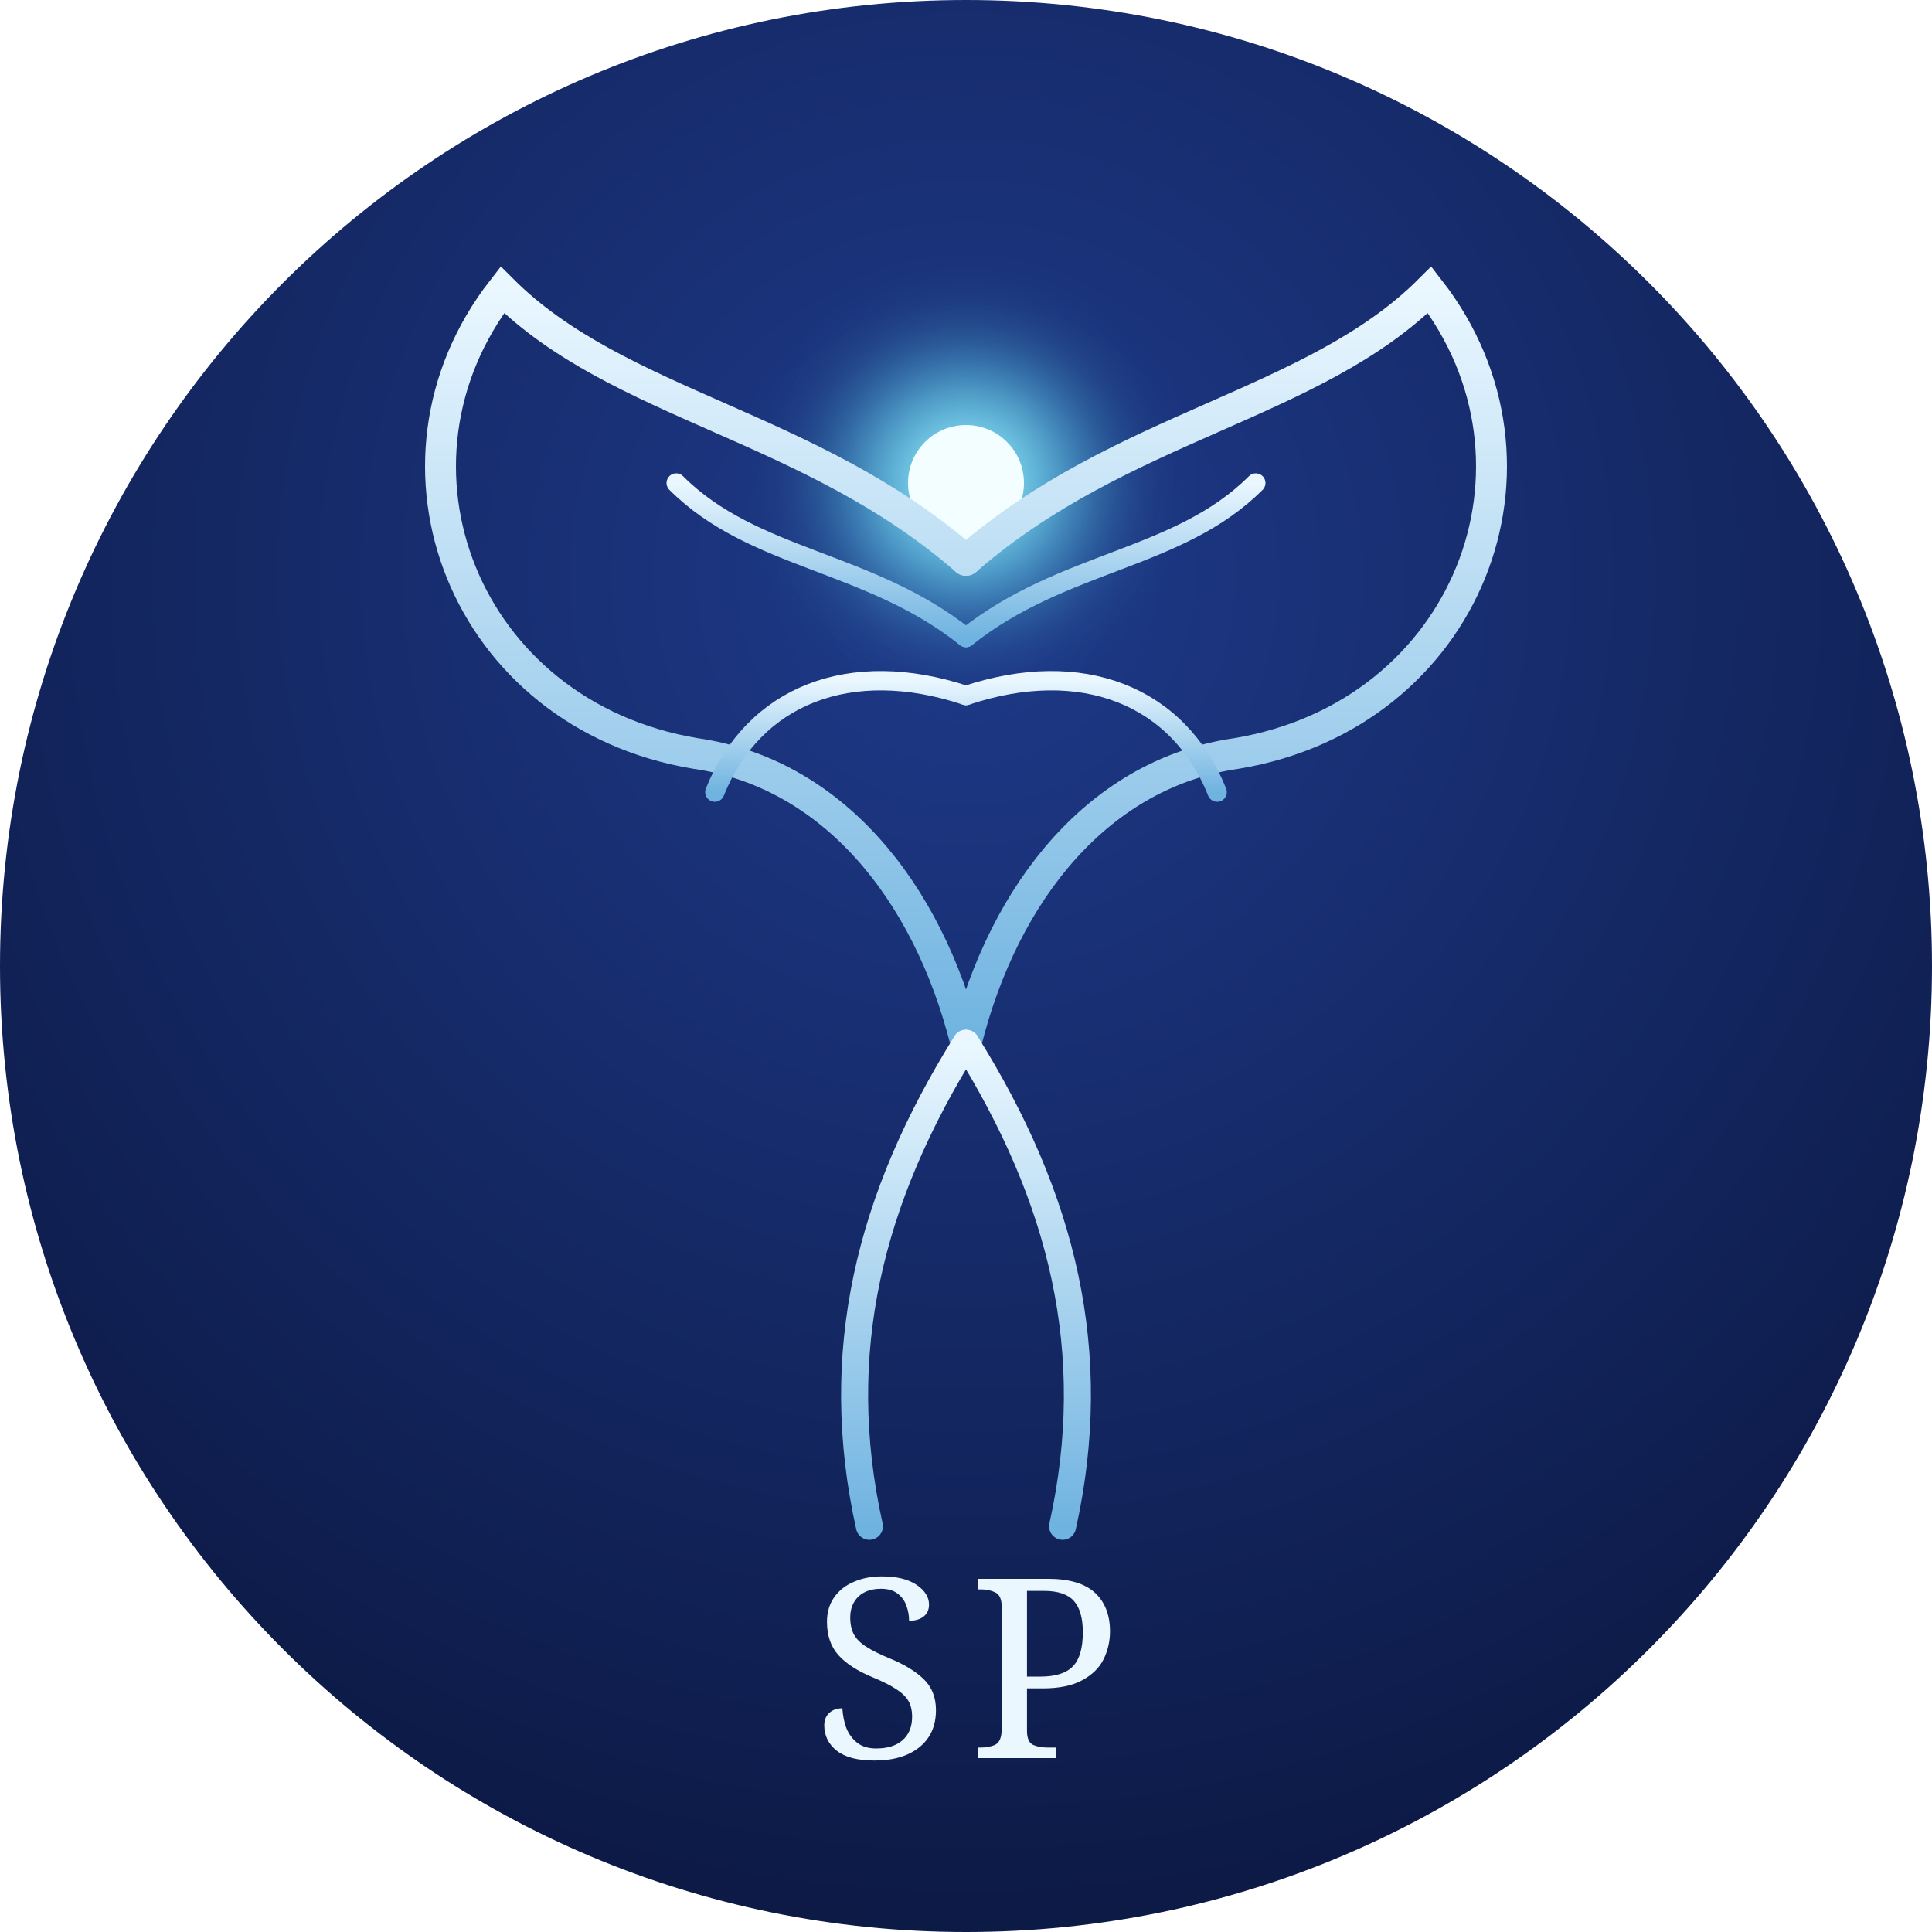
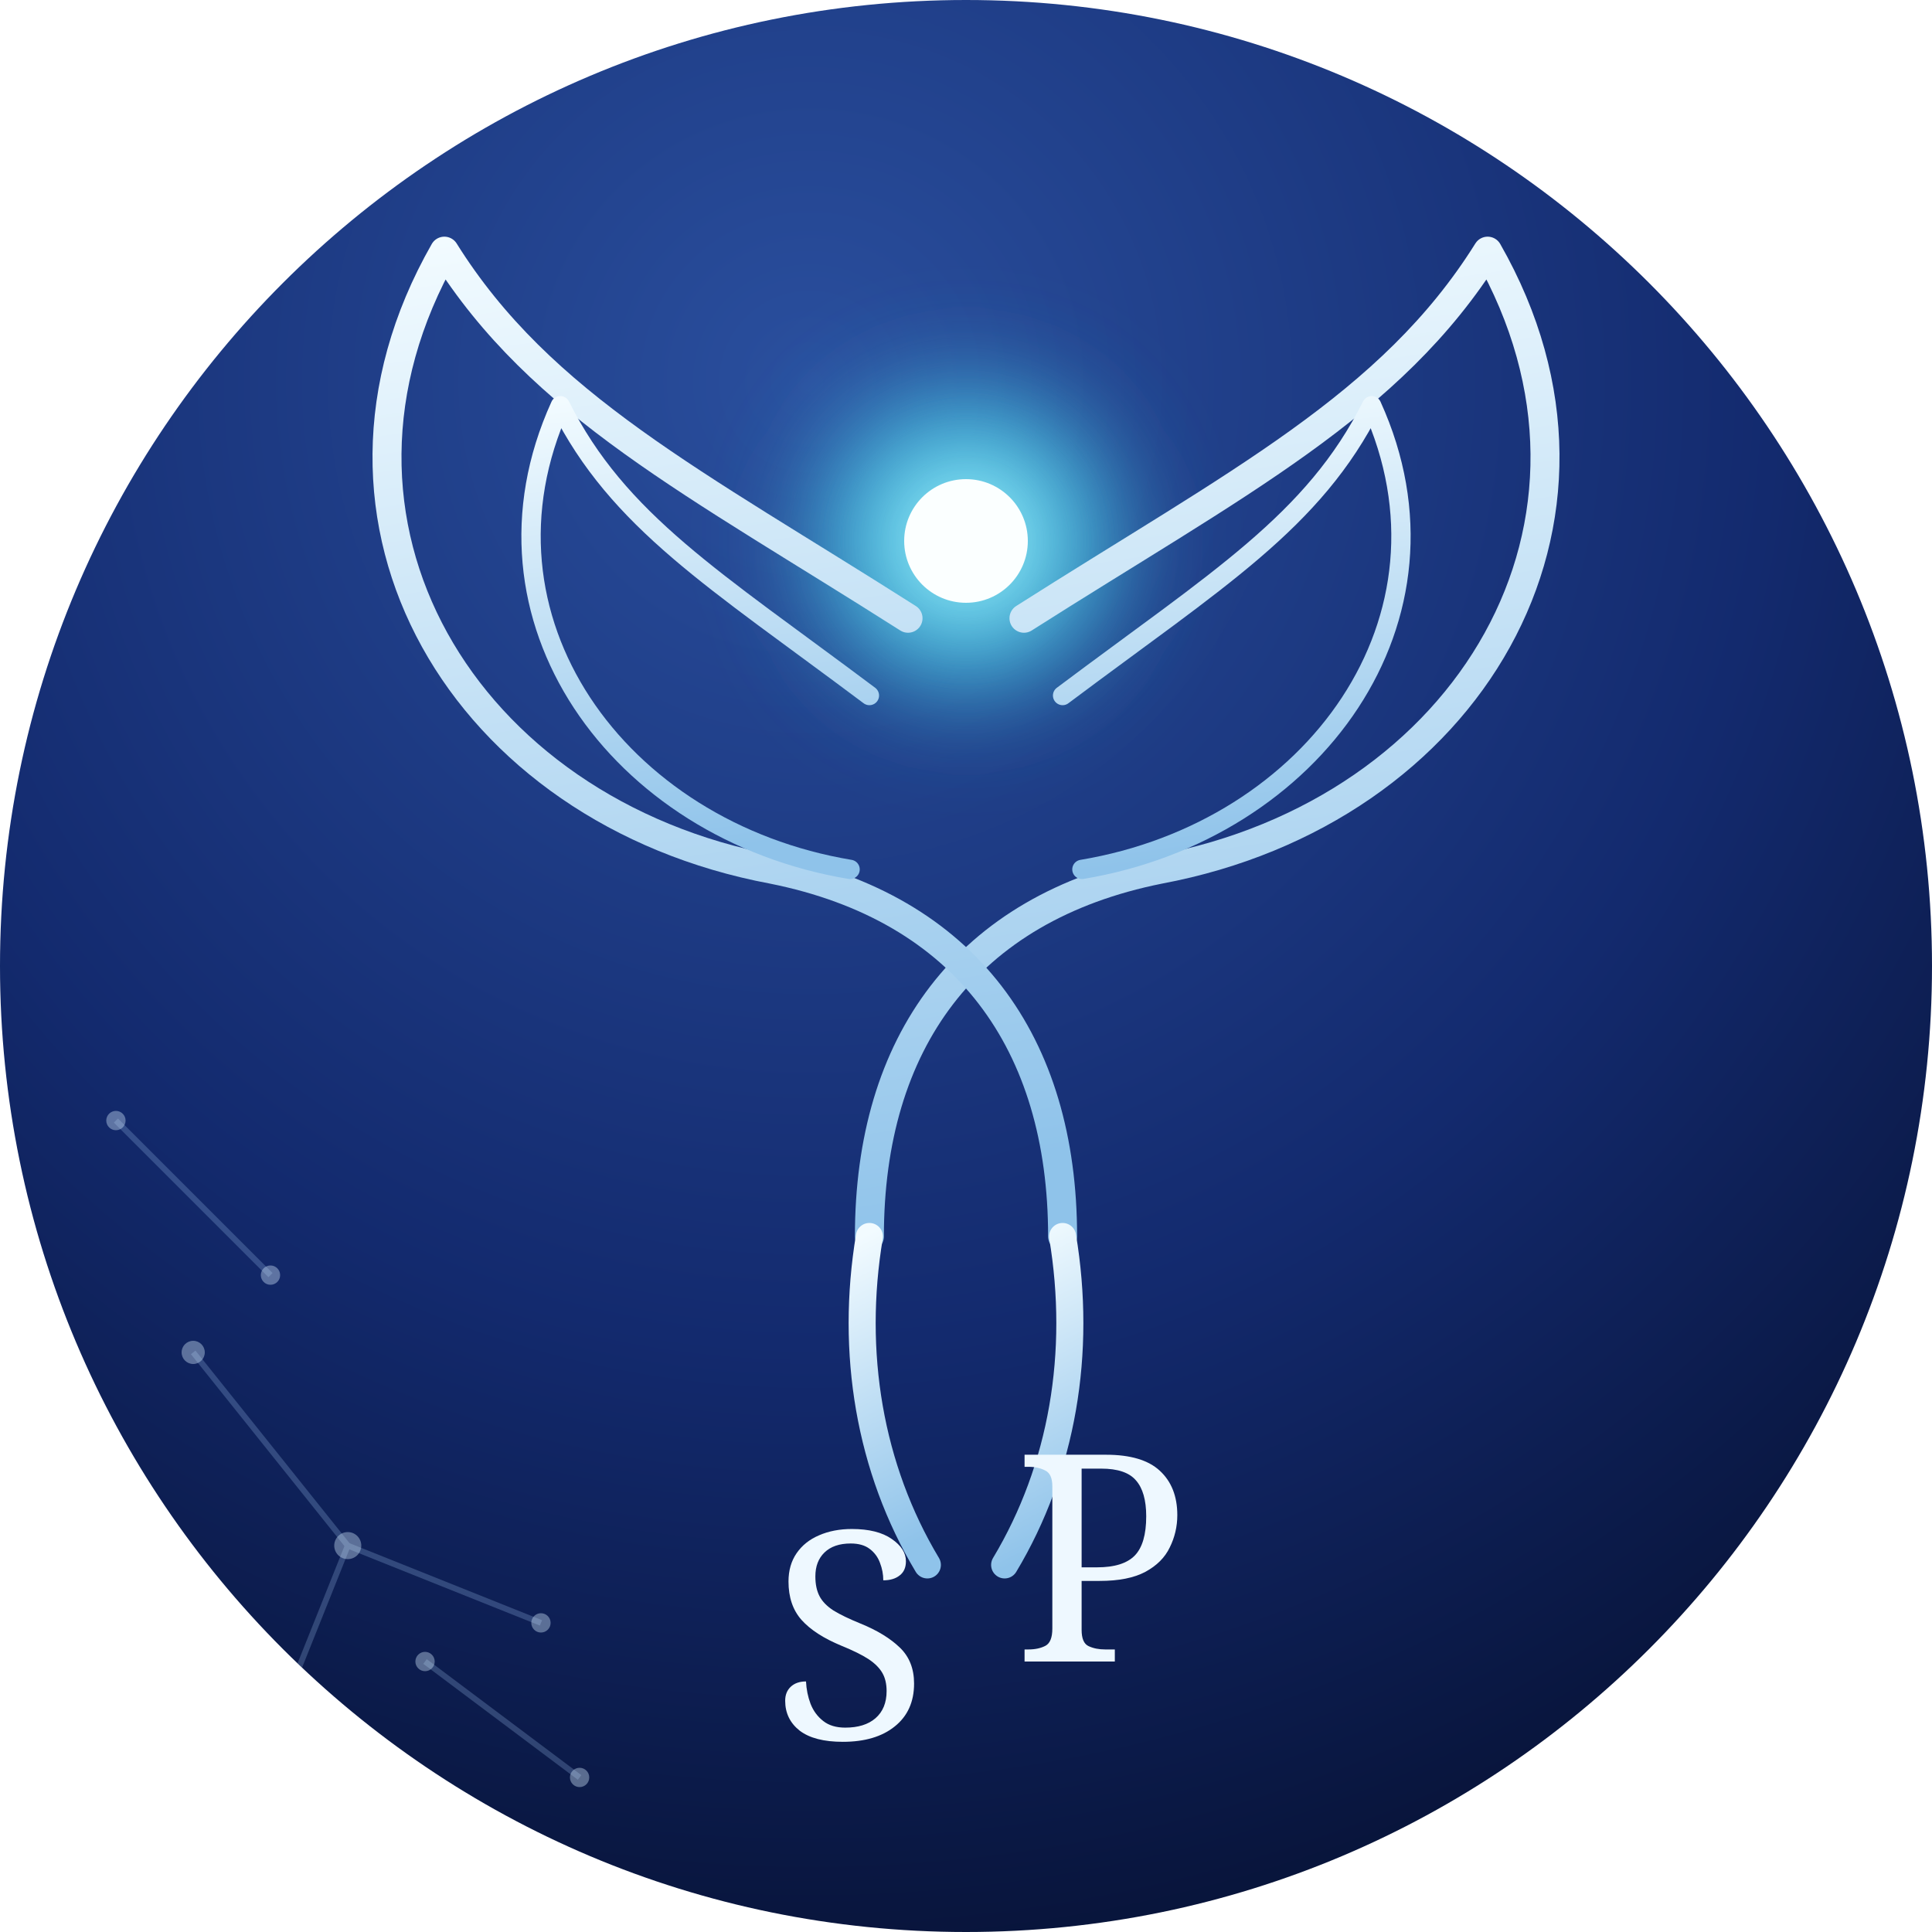
<svg xmlns="http://www.w3.org/2000/svg" viewBox="0 0 100 100">
  <defs>
-     <radialGradient id="sp-bg" cx="50%" cy="30%" r="75%">
-       <stop offset="0%" stop-color="#1e3a8a" />
-       <stop offset="100%" stop-color="#0b1740" />
+     <radialGradient id="sp-bg" cx="42%" cy="20%" r="90%">
+       <stop offset="0%" stop-color="#2a4f9e" />
+       <stop offset="55%" stop-color="#132a6e" />
+       <stop offset="100%" stop-color="#050e2c" />
    </radialGradient>
    <radialGradient id="sp-glow" cx="50%" cy="50%" r="50%">
-       <stop offset="0%" stop-color="#e0fbff" stop-opacity="1" />
-       <stop offset="45%" stop-color="#5fd9f2" stop-opacity="1" />
-       <stop offset="100%" stop-color="#5fd9f2" stop-opacity="0" />
+       <stop offset="0%" stop-color="#eafeff" stop-opacity="1" />
+       <stop offset="40%" stop-color="#4fe0f5" stop-opacity=".95" />
+       <stop offset="100%" stop-color="#4fe0f5" stop-opacity="0" />
    </radialGradient>
-     <linearGradient id="sp-wing" x1="0%" y1="0%" x2="0%" y2="100%">
-       <stop offset="0%" stop-color="#eaf7ff" />
-       <stop offset="100%" stop-color="#6fb3e0" />
+     <linearGradient id="sp-wing" x1="0%" y1="0%" x2="10%" y2="100%">
+       <stop offset="0%" stop-color="#f2fbff" />
+       <stop offset="100%" stop-color="#8fc3ea" />
    </linearGradient>
    <filter id="sp-blur" x="-50%" y="-50%" width="200%" height="200%">
-       <feGaussianBlur stdDeviation="2.2" />
+       <feGaussianBlur stdDeviation="2.4" />
    </filter>
+     <clipPath id="sp-circle">
+       <circle cx="50" cy="50" r="50" />
+     </clipPath>
  </defs>
  <circle cx="50" cy="50" r="50" fill="url(#sp-bg)" />
-   <circle cx="50" cy="25" r="8" fill="url(#sp-glow)" filter="url(#sp-blur)" />
-   <circle cx="50" cy="25" r="3" fill="#f2feff" />
-   <g fill="none" stroke="url(#sp-wing)" stroke-linecap="round">
-     <path d="M50,29 C58,22 68,21 74,15 C81,24 76,37 64,39 C57,40 52,46 50,54" stroke-width="1.6" />
-     <path d="M50,29 C42,22 32,21 26,15 C19,24 24,37 36,39 C43,40 48,46 50,54" stroke-width="1.6" />
-     <path d="M50,33 C55,29 61,29 65,25" stroke-width="1" />
-     <path d="M50,33 C45,29 39,29 35,25" stroke-width="1" />
-     <path d="M50,36 C56,34 61,36 63,41" stroke-width="1" />
-     <path d="M50,36 C44,34 39,36 37,41" stroke-width="1" />
+   <g clip-path="url(#sp-circle)" stroke="#9fc4ef" stroke-width=".3" opacity=".25">
+     <line x1="10" y1="70" x2="18" y2="80" />
+     <line x1="18" y1="80" x2="14" y2="90" />
+     <line x1="18" y1="80" x2="28" y2="84" />
+     <line x1="6" y1="58" x2="14" y2="66" />
+     <line x1="30" y1="92" x2="22" y2="86" />
+   </g>
+   <g clip-path="url(#sp-circle)" fill="#cfe6fb" opacity=".4">
+     <circle cx="10" cy="70" r=".6" />
+     <circle cx="18" cy="80" r=".7" />
+     <circle cx="14" cy="90" r=".5" />
+     <circle cx="28" cy="84" r=".5" />
+     <circle cx="6" cy="58" r=".5" />
+     <circle cx="14" cy="66" r=".5" />
+     <circle cx="30" cy="92" r=".5" />
+     <circle cx="22" cy="86" r=".5" />
+   </g>
+   <circle cx="50" cy="28" r="10" fill="url(#sp-glow)" filter="url(#sp-blur)" />
+   <path d="M50,34 L50,42" stroke="url(#sp-glow)" stroke-width="3" opacity=".7" filter="url(#sp-blur)" />
+   <circle cx="50" cy="28" r="3.2" fill="#fbffff" />
+   <g fill="none" stroke="url(#sp-wing)" stroke-linecap="round" stroke-linejoin="round">
+     <path d="M53,32 C64,25 72,21 77,13 C85,27 76,42 60,45 C50,47 45,54 45,64" stroke-width="1.5" />
+     <path d="M55,36 C63,30 68,27 71,21 C76,32 68,43 56,45" stroke-width="1" />
+     <path d="M47,32 C36,25 28,21 23,13 C15,27 24,42 40,45 C50,47 55,54 55,64" stroke-width="1.5" />
+     <path d="M45,36 C37,30 32,27 29,21 C24,32 32,43 44,45" stroke-width="1" />
  </g>
  <g fill="none" stroke="url(#sp-wing)" stroke-width="1.4" stroke-linecap="round">
-     <path d="M50,54 C45,62 43,70 45,79" />
-     <path d="M50,54 C55,62 57,70 55,79" />
-     <path d="M50,54 L50,66" />
+     <path d="M45,64 C44,70 45,76 48,81" />
+     <path d="M55,64 C56,70 55,76 52,81" />
  </g>
-   <text x="50" y="91" text-anchor="middle" font-family="Georgia, 'Iowan Old Style', serif" font-size="13" fill="#eaf7ff" letter-spacing="1">SP</text>
+   <g font-family="Georgia, 'Iowan Old Style', serif" fill="#eef8ff">
+     <text x="44" y="90" font-size="15" text-anchor="middle">S</text>
+     <text x="57" y="86" font-size="15" text-anchor="middle">P</text>
+   </g>
</svg>
